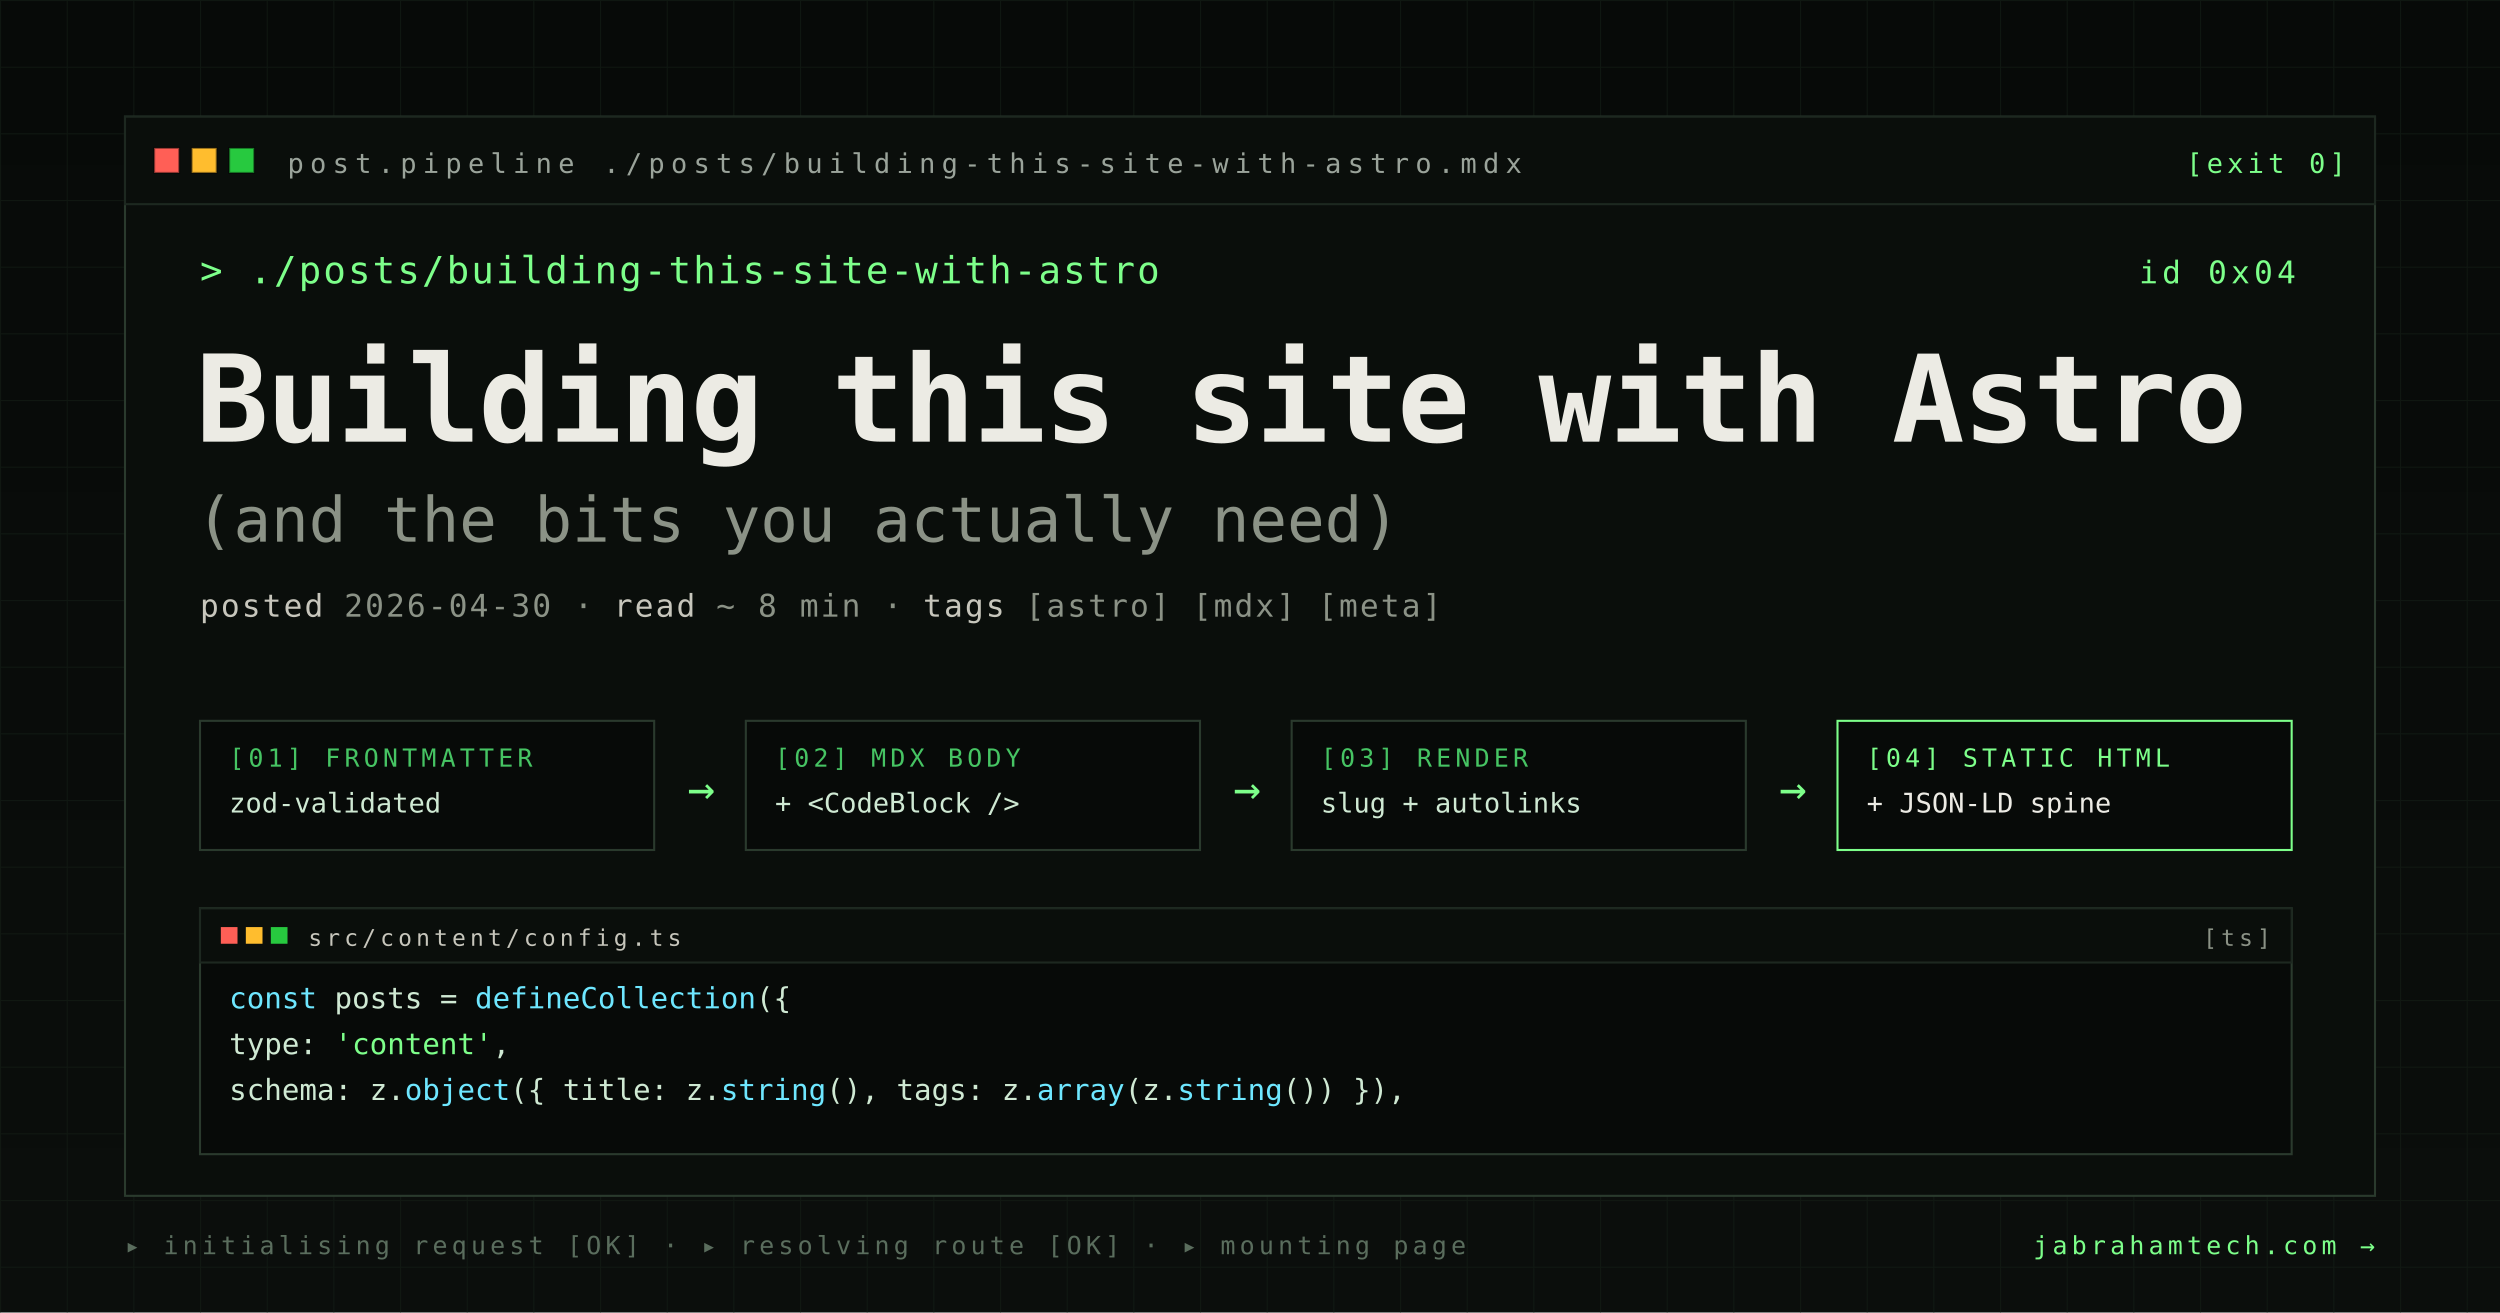
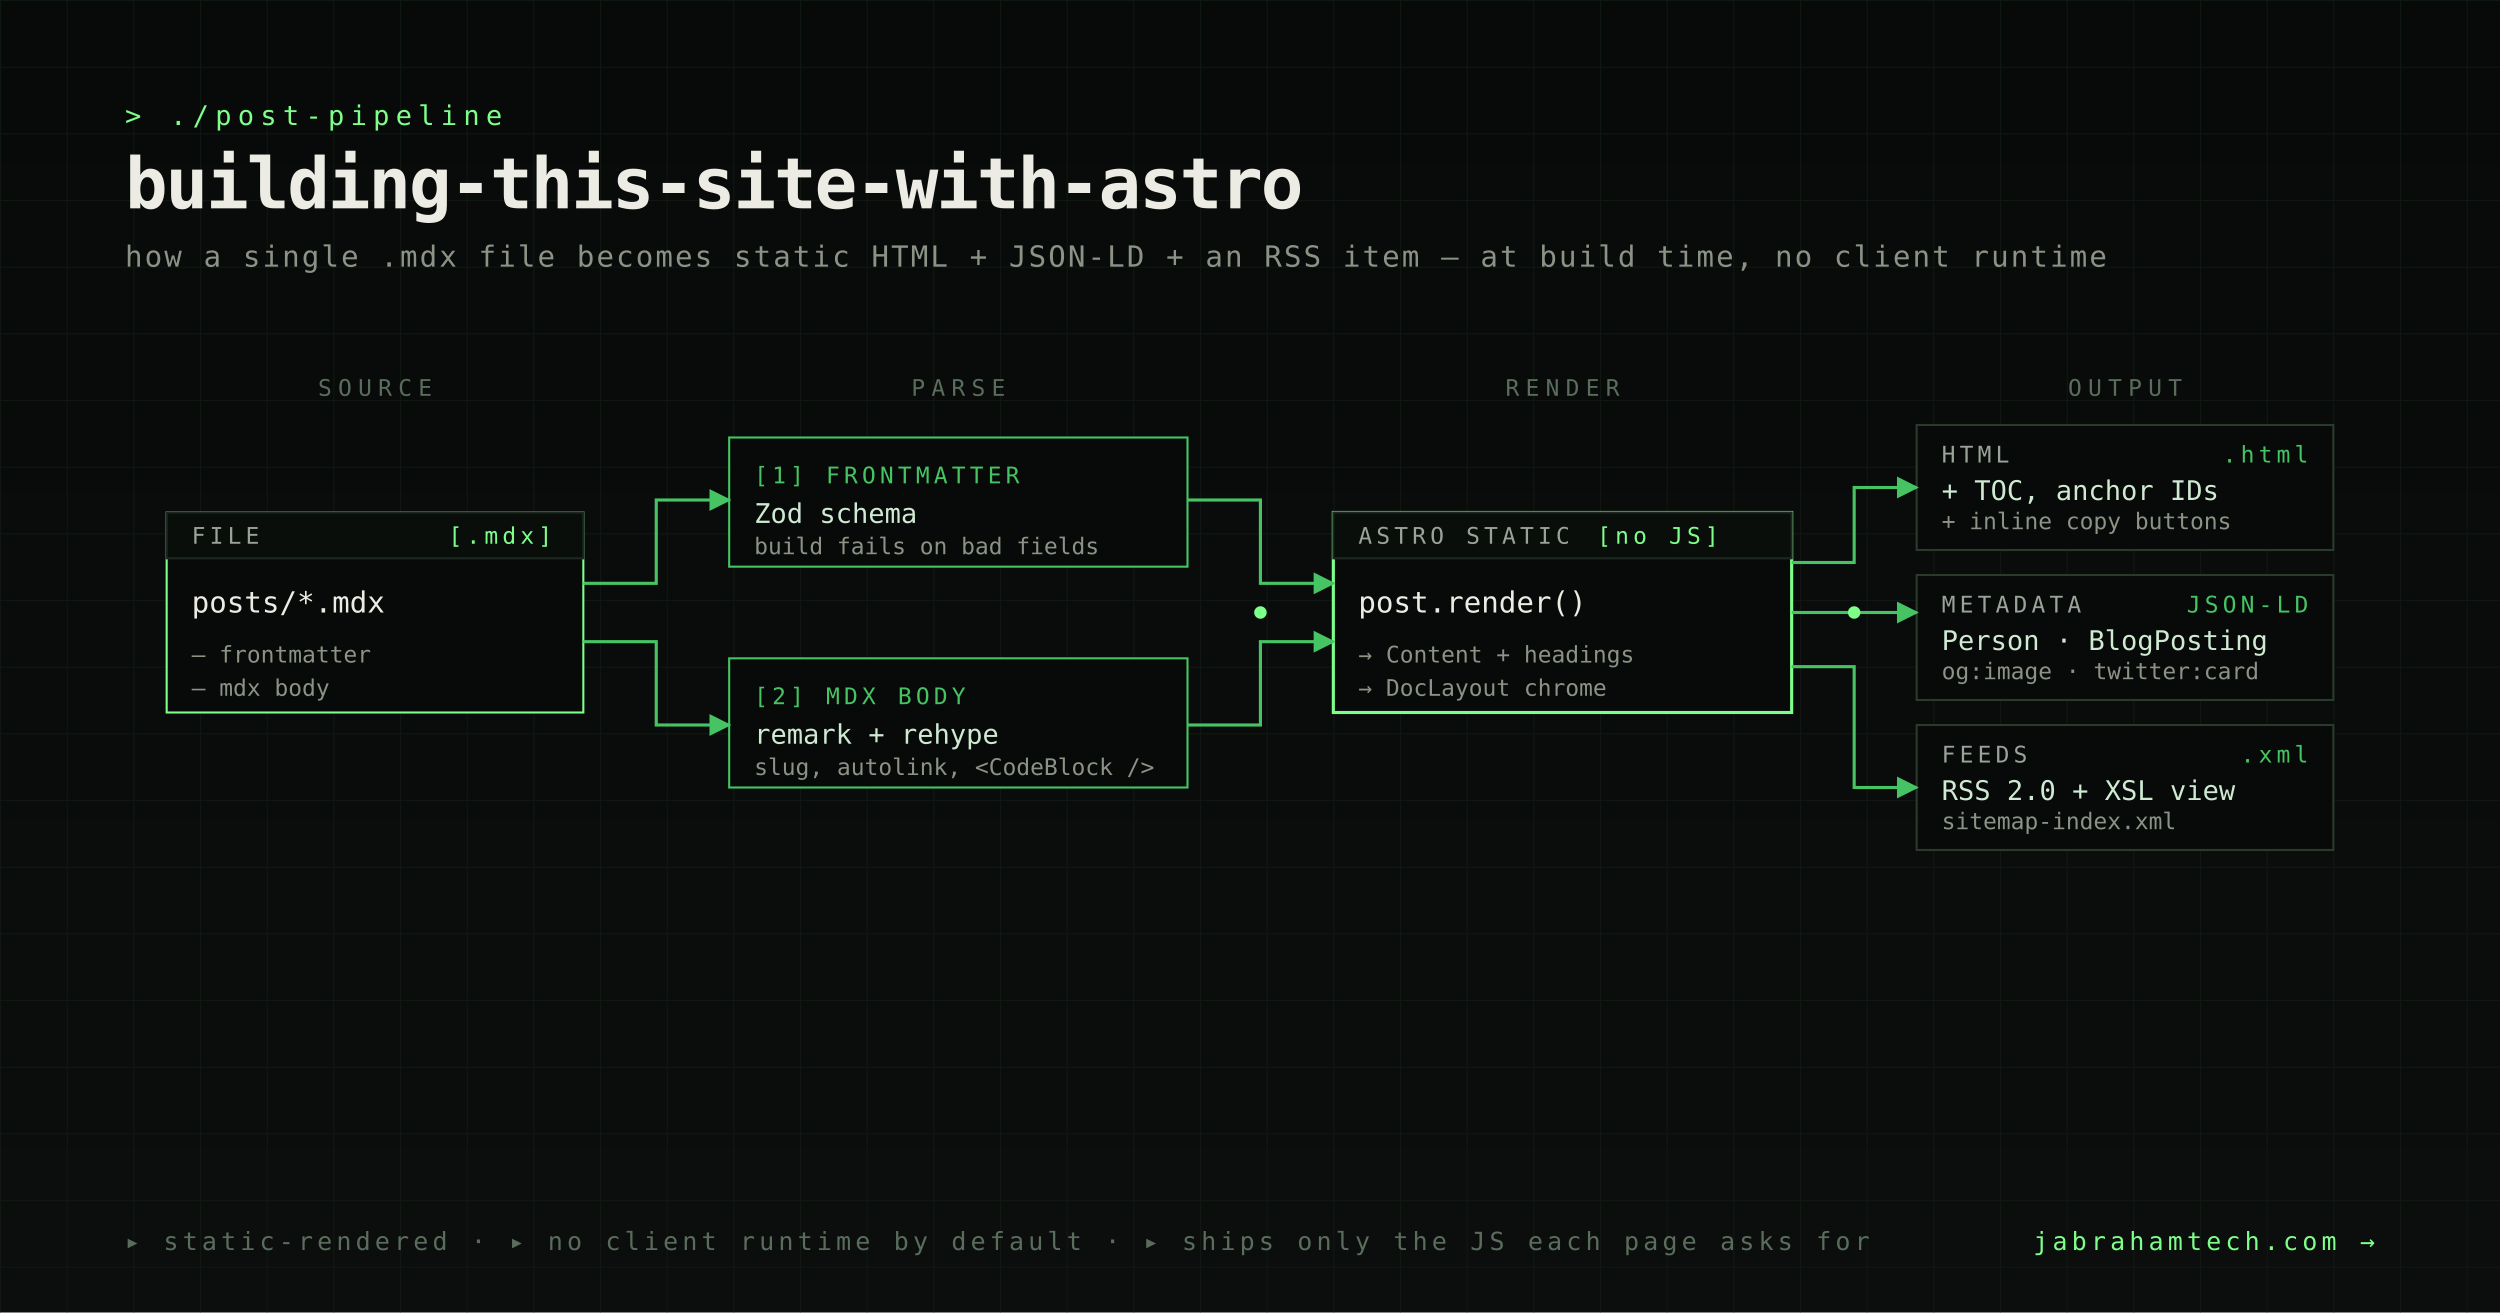
- <svg xmlns="http://www.w3.org/2000/svg" viewBox="0 0 1200 630" width="1200" height="630" role="img" aria-label="Building this site with Astro — the post pipeline rendered as a terminal preview">
+ <svg xmlns="http://www.w3.org/2000/svg" viewBox="0 0 1200 630" width="1200" height="630" role="img" aria-label="Workflow diagram: a single .mdx file flows through a Zod-validated frontmatter branch and an MDX body branch, into Astro's static render, fanning out to HTML + TOC, JSON-LD metadata, and RSS / sitemap.">
  <defs>
    <linearGradient id="bg" x1="0" x2="0" y1="0" y2="1">
      <stop offset="0%" stop-color="#070a08" />
      <stop offset="100%" stop-color="#0b0e0c" />
    </linearGradient>
    <pattern id="grid" width="32" height="32" patternUnits="userSpaceOnUse">
      <path d="M32 0H0V32" fill="none" stroke="#152017" stroke-width="1" />
    </pattern>
+     <marker id="arrow" viewBox="0 0 10 10" refX="9" refY="5" markerWidth="7" markerHeight="7" orient="auto">
+       <path d="M0 0 L10 5 L0 10 z" fill="#46c463" />
+     </marker>
  </defs>
  <rect width="1200" height="630" fill="url(#bg)" />
  <rect width="1200" height="630" fill="url(#grid)" opacity="0.55" />
-   <g transform="translate(60,56)" font-family="ui-monospace, Menlo, Consolas, 'JetBrains Mono', monospace" fill="#cfe9d3">
-     <rect x="0" y="0" width="1080" height="518" fill="#0a0e0b" stroke="#2a3a2d" stroke-width="1" />
-     <rect x="0" y="0" width="1080" height="42" fill="#0a0e0b" stroke="#1d2820" stroke-width="1" />
-     <rect x="14" y="15" width="12" height="12" fill="#ff5f56" stroke="#000" stroke-opacity="0.4" />
-     <rect x="32" y="15" width="12" height="12" fill="#ffbd2e" stroke="#000" stroke-opacity="0.4" />
-     <rect x="50" y="15" width="12" height="12" fill="#27c93f" stroke="#000" stroke-opacity="0.4">
-       <animate attributeName="opacity" values="1;0.6;1" dur="2s" repeatCount="indefinite" />
-     </rect>
-     <text x="78" y="27" font-size="13" fill="#9aa39a" letter-spacing="3">post.pipeline ./posts/building-this-site-with-astro.mdx</text>
-     <text x="1066" y="27" font-size="13" fill="#7dff8a" letter-spacing="2" text-anchor="end">[exit 0]</text>
-     <g transform="translate(36,80)">
-       <text x="0" y="0" font-size="18" fill="#7dff8a" letter-spacing="1">&gt; ./posts/building-this-site-with-astro</text>
-       <text x="1006" y="0" font-size="15" fill="#7dff8a" letter-spacing="2" text-anchor="end">id 0x04</text>
-       <text x="-2" y="76" font-size="58" font-weight="700" fill="#ecebe4" letter-spacing="-1">Building this site with Astro</text>
-       <text x="-2" y="124" font-size="30" fill="#8b9286">(and the bits you actually need)</text>
-       <g transform="translate(0,160)" font-size="15" fill="#8b9286" letter-spacing="1">
-         <text x="0" y="0">
-           <tspan fill="#c7c6bc">posted</tspan> 2026-04-30  ·  <tspan fill="#c7c6bc">read</tspan> ~ 8 min  ·  <tspan fill="#c7c6bc">tags</tspan> [astro] [mdx] [meta]</text>
-       </g>
-       <g transform="translate(0,210)" font-family="ui-monospace, Menlo, Consolas, 'JetBrains Mono', monospace">
-         <rect x="0" y="0" width="218" height="62" fill="#070a08" stroke="#2a3a2d" />
-         <text x="14" y="22" font-size="12" fill="#46c463" letter-spacing="2">[01] FRONTMATTER</text>
-         <text x="14" y="44" font-size="13" fill="#cfe9d3">zod-validated</text>
-         <text x="234" y="40" font-size="22" fill="#7dff8a">→</text>
-         <rect x="262" y="0" width="218" height="62" fill="#070a08" stroke="#2a3a2d" />
-         <text x="276" y="22" font-size="12" fill="#46c463" letter-spacing="2">[02] MDX BODY</text>
-         <text x="276" y="44" font-size="13" fill="#cfe9d3">+ &lt;CodeBlock /&gt;</text>
-         <text x="496" y="40" font-size="22" fill="#7dff8a">→</text>
-         <rect x="524" y="0" width="218" height="62" fill="#070a08" stroke="#2a3a2d" />
-         <text x="538" y="22" font-size="12" fill="#46c463" letter-spacing="2">[03] RENDER</text>
-         <text x="538" y="44" font-size="13" fill="#cfe9d3">slug + autolinks</text>
-         <text x="758" y="40" font-size="22" fill="#7dff8a">→</text>
-         <rect x="786" y="0" width="218" height="62" fill="#070a08" stroke="#7dff8a" />
-         <text x="800" y="22" font-size="12" fill="#7dff8a" letter-spacing="2">[04] STATIC HTML</text>
-         <text x="800" y="44" font-size="13" fill="#ecebe4">+ JSON-LD spine</text>
-       </g>
-       <g transform="translate(0,300)">
-         <rect x="0" y="0" width="1004" height="118" fill="#070a08" stroke="#2a3a2d" />
-         <rect x="0" y="0" width="1004" height="26" fill="#0a0e0b" stroke="#1d2820" />
-         <rect x="10" y="9" width="8" height="8" fill="#ff5f56" />
-         <rect x="22" y="9" width="8" height="8" fill="#ffbd2e" />
-         <rect x="34" y="9" width="8" height="8" fill="#27c93f" />
-         <text x="52" y="18" font-size="11" fill="#c7c6bc" letter-spacing="2">src/content/config.ts</text>
-         <text x="994" y="18" font-size="11" fill="#8b9286" letter-spacing="2" text-anchor="end">[ts]</text>
-         <g font-size="14" fill="#cfe9d3">
-           <text x="14" y="48">
-             <tspan fill="#6ee7ff">const</tspan> posts = <tspan fill="#6ee7ff">defineCollection</tspan>({</text>
-           <text x="14" y="70">  type: <tspan fill="#7dff8a">'content'</tspan>,</text>
-           <text x="14" y="92">  schema: z.<tspan fill="#6ee7ff">object</tspan>({ title: z.<tspan fill="#6ee7ff">string</tspan>(), tags: z.<tspan fill="#6ee7ff">array</tspan>(z.<tspan fill="#6ee7ff">string</tspan>()) }),</text>
-         </g>
-       </g>
+   <g font-family="ui-monospace, Menlo, Consolas, 'JetBrains Mono', monospace">
+     <text x="60" y="60" font-size="13" fill="#7dff8a" letter-spacing="3">&gt; ./post-pipeline</text>
+     <text x="60" y="100" font-size="34" fill="#ecebe4" letter-spacing="-1" font-weight="700">building-this-site-with-astro</text>
+     <text x="60" y="128" font-size="14" fill="#8b9286" letter-spacing="1">how a single .mdx file becomes static HTML + JSON-LD + an RSS item — at build time, no client runtime</text>
+   </g>
+   <g font-family="ui-monospace, Menlo, Consolas, 'JetBrains Mono', monospace">
+     <g font-size="11" fill="#5a6d5d" letter-spacing="3">
+       <text x="180" y="190" text-anchor="middle">SOURCE</text>
+       <text x="460" y="190" text-anchor="middle">PARSE</text>
+       <text x="750" y="190" text-anchor="middle">RENDER</text>
+       <text x="1020" y="190" text-anchor="middle">OUTPUT</text>
    </g>
+     <g>
+       <rect x="80" y="246" width="200" height="96" fill="#070a08" stroke="#7dff8a" stroke-width="1" />
+       <rect x="80" y="246" width="200" height="22" fill="#0a0e0b" stroke="#1d2820" />
+       <text x="92" y="261" font-size="11" fill="#9aa39a" letter-spacing="2">FILE</text>
+       <text x="265" y="261" font-size="11" fill="#7dff8a" letter-spacing="2" text-anchor="end">[.mdx]</text>
+       <text x="92" y="294" font-size="14" fill="#ecebe4">posts/*.mdx</text>
+       <text x="92" y="318" font-size="11" fill="#8b9286">— frontmatter</text>
+       <text x="92" y="334" font-size="11" fill="#8b9286">— mdx body</text>
+     </g>
+     <g>
+       <rect x="350" y="210" width="220" height="62" fill="#070a08" stroke="#46c463" />
+       <text x="362" y="232" font-size="11" fill="#46c463" letter-spacing="2">[1] FRONTMATTER</text>
+       <text x="362" y="251" font-size="13" fill="#cfe9d3">Zod schema</text>
+       <text x="362" y="266" font-size="11" fill="#8b9286">build fails on bad fields</text>
+     </g>
+     <g>
+       <rect x="350" y="316" width="220" height="62" fill="#070a08" stroke="#46c463" />
+       <text x="362" y="338" font-size="11" fill="#46c463" letter-spacing="2">[2] MDX BODY</text>
+       <text x="362" y="357" font-size="13" fill="#cfe9d3">remark + rehype</text>
+       <text x="362" y="372" font-size="11" fill="#8b9286">slug, autolink, &lt;CodeBlock /&gt;</text>
+     </g>
+     <g>
+       <rect x="640" y="246" width="220" height="96" fill="#070a08" stroke="#7dff8a" stroke-width="1.5" />
+       <rect x="640" y="246" width="220" height="22" fill="#0a0e0b" stroke="#1d2820" />
+       <text x="652" y="261" font-size="11" fill="#9aa39a" letter-spacing="2">ASTRO STATIC</text>
+       <text x="825" y="261" font-size="11" fill="#7dff8a" letter-spacing="2" text-anchor="end">[no JS]</text>
+       <text x="652" y="294" font-size="14" fill="#ecebe4">post.render()</text>
+       <text x="652" y="318" font-size="11" fill="#8b9286">→ Content + headings</text>
+       <text x="652" y="334" font-size="11" fill="#8b9286">→ DocLayout chrome</text>
+     </g>
+     <g>
+       <rect x="920" y="204" width="200" height="60" fill="#070a08" stroke="#2a3a2d" />
+       <text x="932" y="222" font-size="11" fill="#9aa39a" letter-spacing="2">HTML</text>
+       <text x="1108" y="222" font-size="11" fill="#46c463" letter-spacing="2" text-anchor="end">.html</text>
+       <text x="932" y="240" font-size="13" fill="#cfe9d3">+ TOC, anchor IDs</text>
+       <text x="932" y="254" font-size="11" fill="#8b9286">+ inline copy buttons</text>
+     </g>
+     <g>
+       <rect x="920" y="276" width="200" height="60" fill="#070a08" stroke="#2a3a2d" />
+       <text x="932" y="294" font-size="11" fill="#9aa39a" letter-spacing="2">METADATA</text>
+       <text x="1108" y="294" font-size="11" fill="#46c463" letter-spacing="2" text-anchor="end">JSON-LD</text>
+       <text x="932" y="312" font-size="13" fill="#cfe9d3">Person · BlogPosting</text>
+       <text x="932" y="326" font-size="11" fill="#8b9286">og:image · twitter:card</text>
+     </g>
+     <g>
+       <rect x="920" y="348" width="200" height="60" fill="#070a08" stroke="#2a3a2d" />
+       <text x="932" y="366" font-size="11" fill="#9aa39a" letter-spacing="2">FEEDS</text>
+       <text x="1108" y="366" font-size="11" fill="#46c463" letter-spacing="2" text-anchor="end">.xml</text>
+       <text x="932" y="384" font-size="13" fill="#cfe9d3">RSS 2.0 + XSL view</text>
+       <text x="932" y="398" font-size="11" fill="#8b9286">sitemap-index.xml</text>
+     </g>
+     <g stroke="#46c463" stroke-width="1.5" fill="none" marker-end="url(#arrow)">
+       <path d="M 280 280 H 315 V 240 H 350" />
+       <path d="M 280 308 H 315 V 348 H 350" />
+       <path d="M 570 240 H 605 V 280 H 640" />
+       <path d="M 570 348 H 605 V 308 H 640" />
+       <path d="M 860 270 H 890 V 234 H 920" />
+       <path d="M 860 294 H 920" />
+       <path d="M 860 320 H 890 V 378 H 920" />
+     </g>
+     <circle cx="605" cy="294" r="3" fill="#7dff8a" />
+     <circle cx="890" cy="294" r="3" fill="#7dff8a" />
  </g>
-   <g transform="translate(60,602)" font-family="ui-monospace, Menlo, Consolas, 'JetBrains Mono', monospace" font-size="12" fill="#5a6d5d">
-     <text x="0" y="0" letter-spacing="2">▸ initialising request [OK]  ·  ▸ resolving route [OK]  ·  ▸ mounting page</text>
-     <text x="1080" y="0" text-anchor="end" letter-spacing="2" fill="#7dff8a">jabrahamtech.com →</text>
+   <g font-family="ui-monospace, Menlo, Consolas, 'JetBrains Mono', monospace" font-size="12">
+     <text x="60" y="600" fill="#5a6d5d" letter-spacing="2">▸ static-rendered  ·  ▸ no client runtime by default  ·  ▸ ships only the JS each page asks for</text>
+     <text x="1140" y="600" fill="#7dff8a" letter-spacing="2" text-anchor="end">jabrahamtech.com →</text>
  </g>
</svg>
